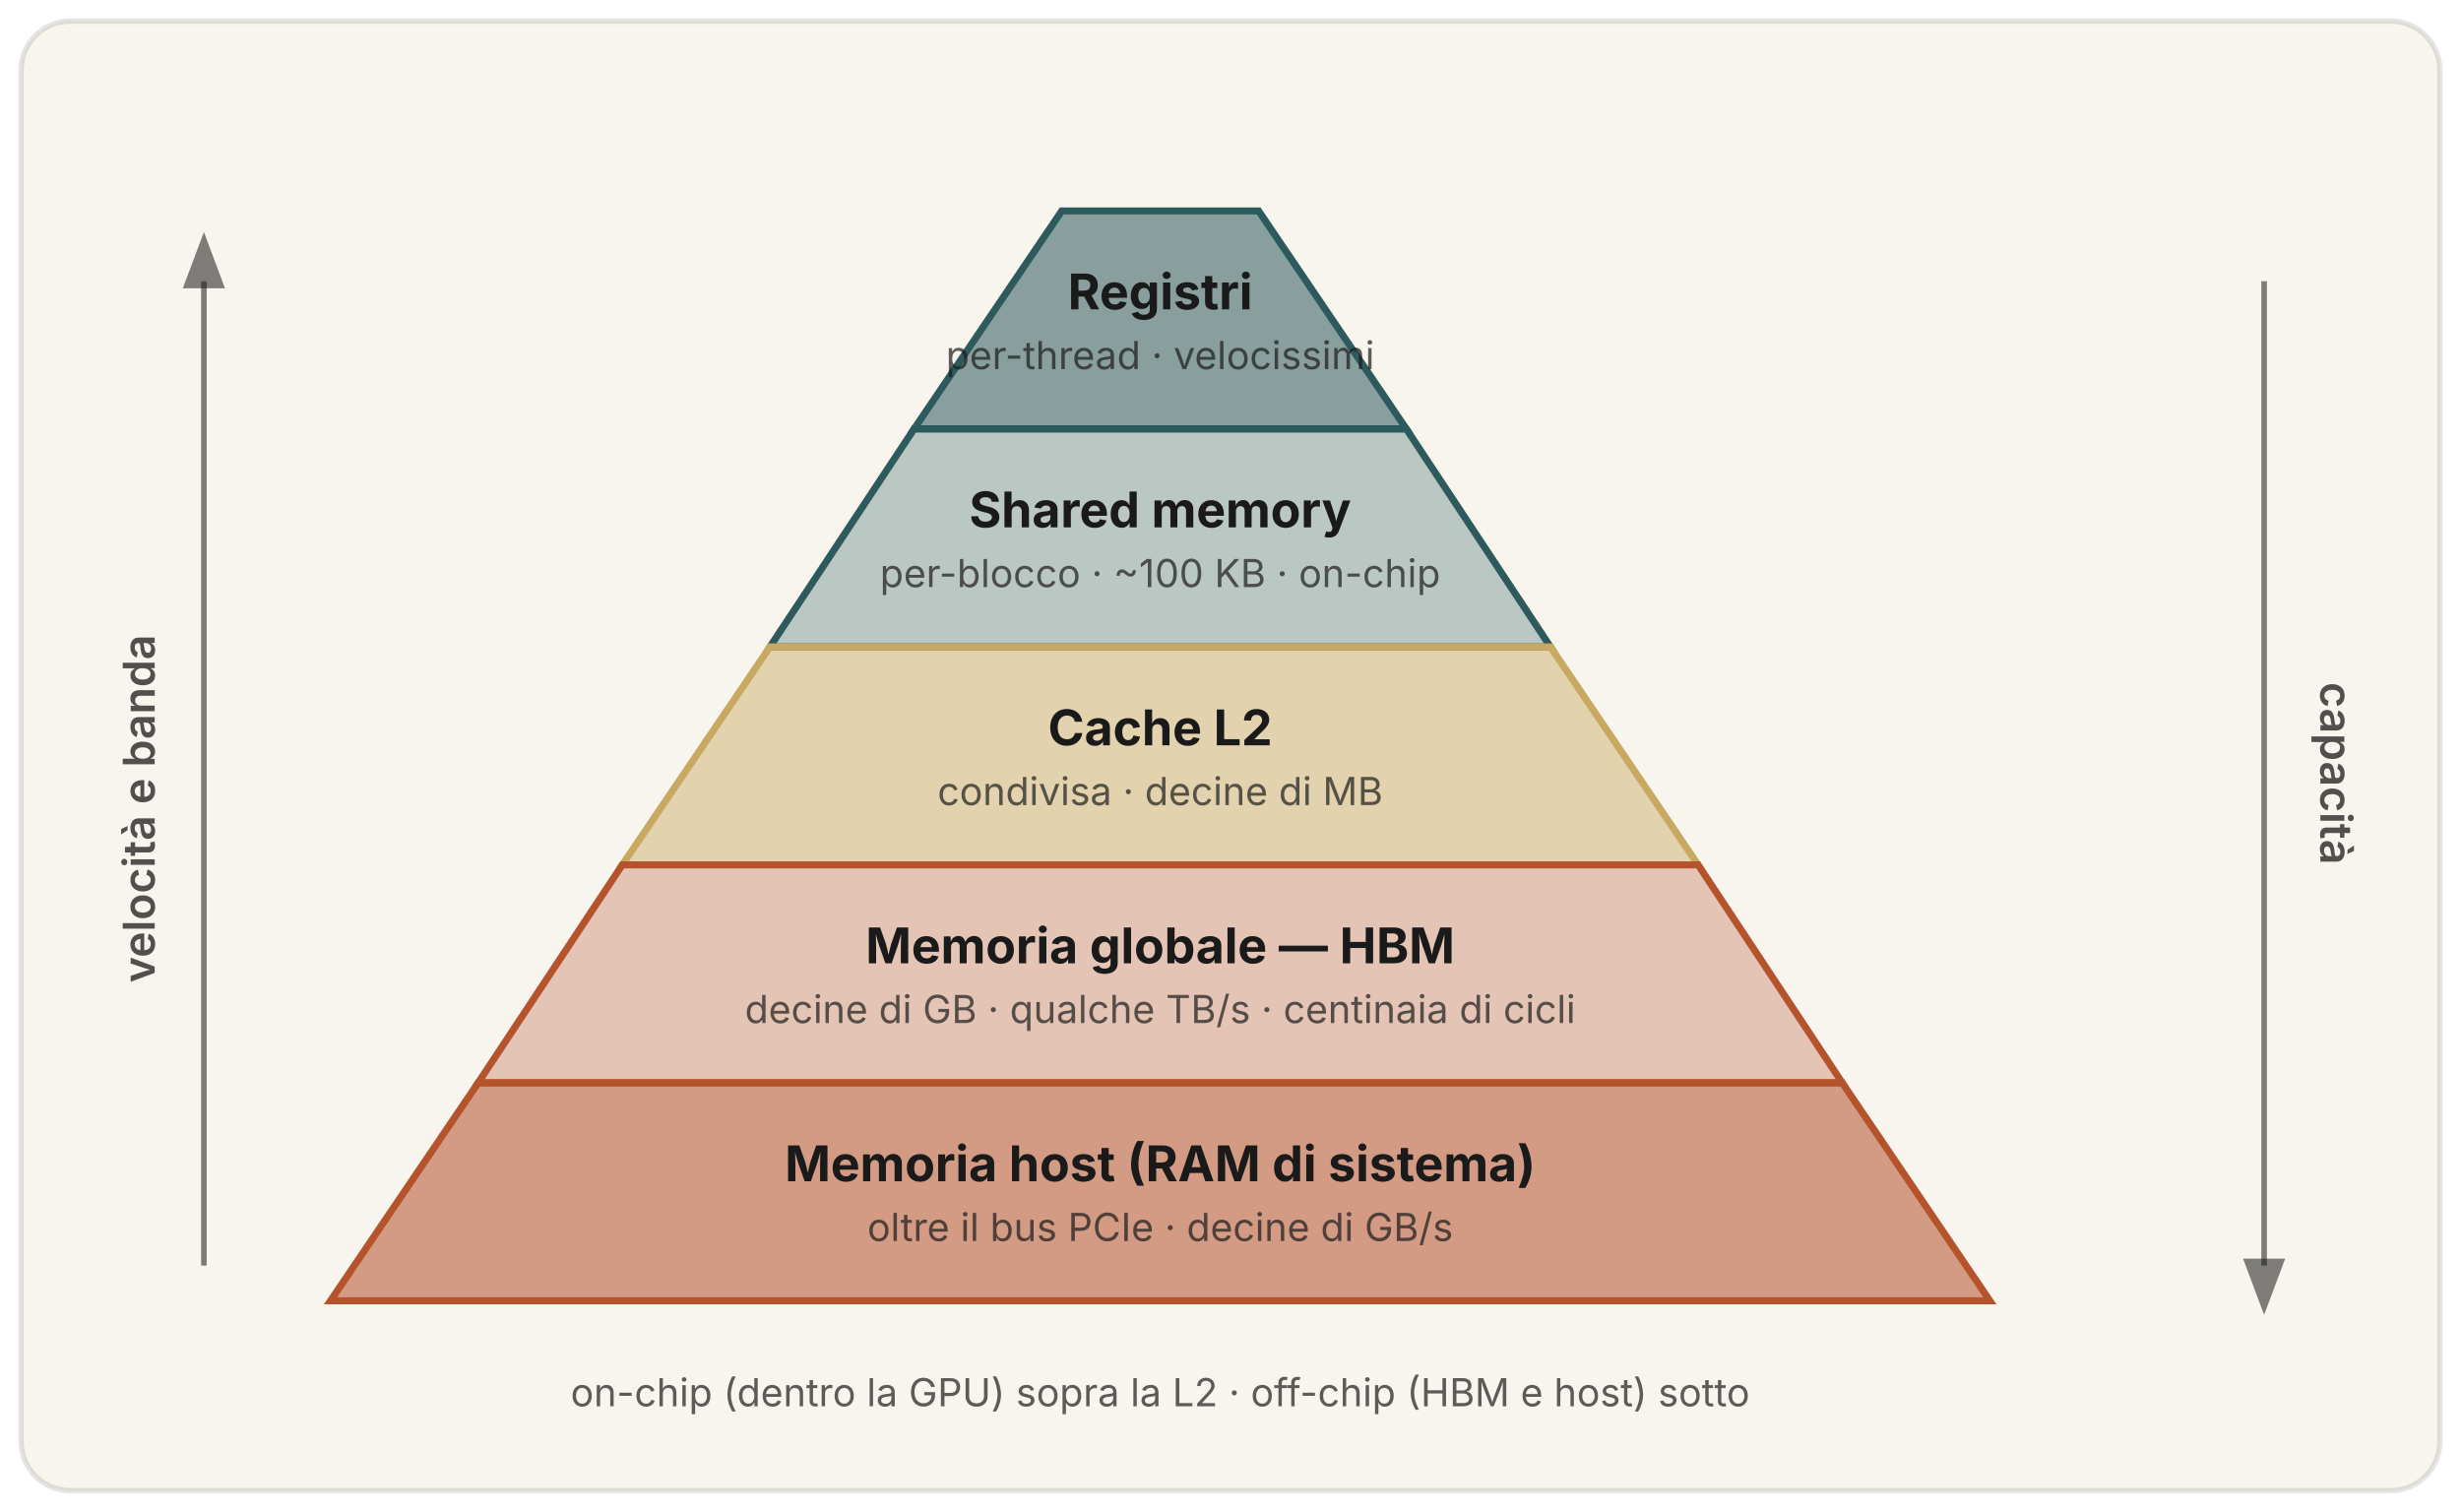
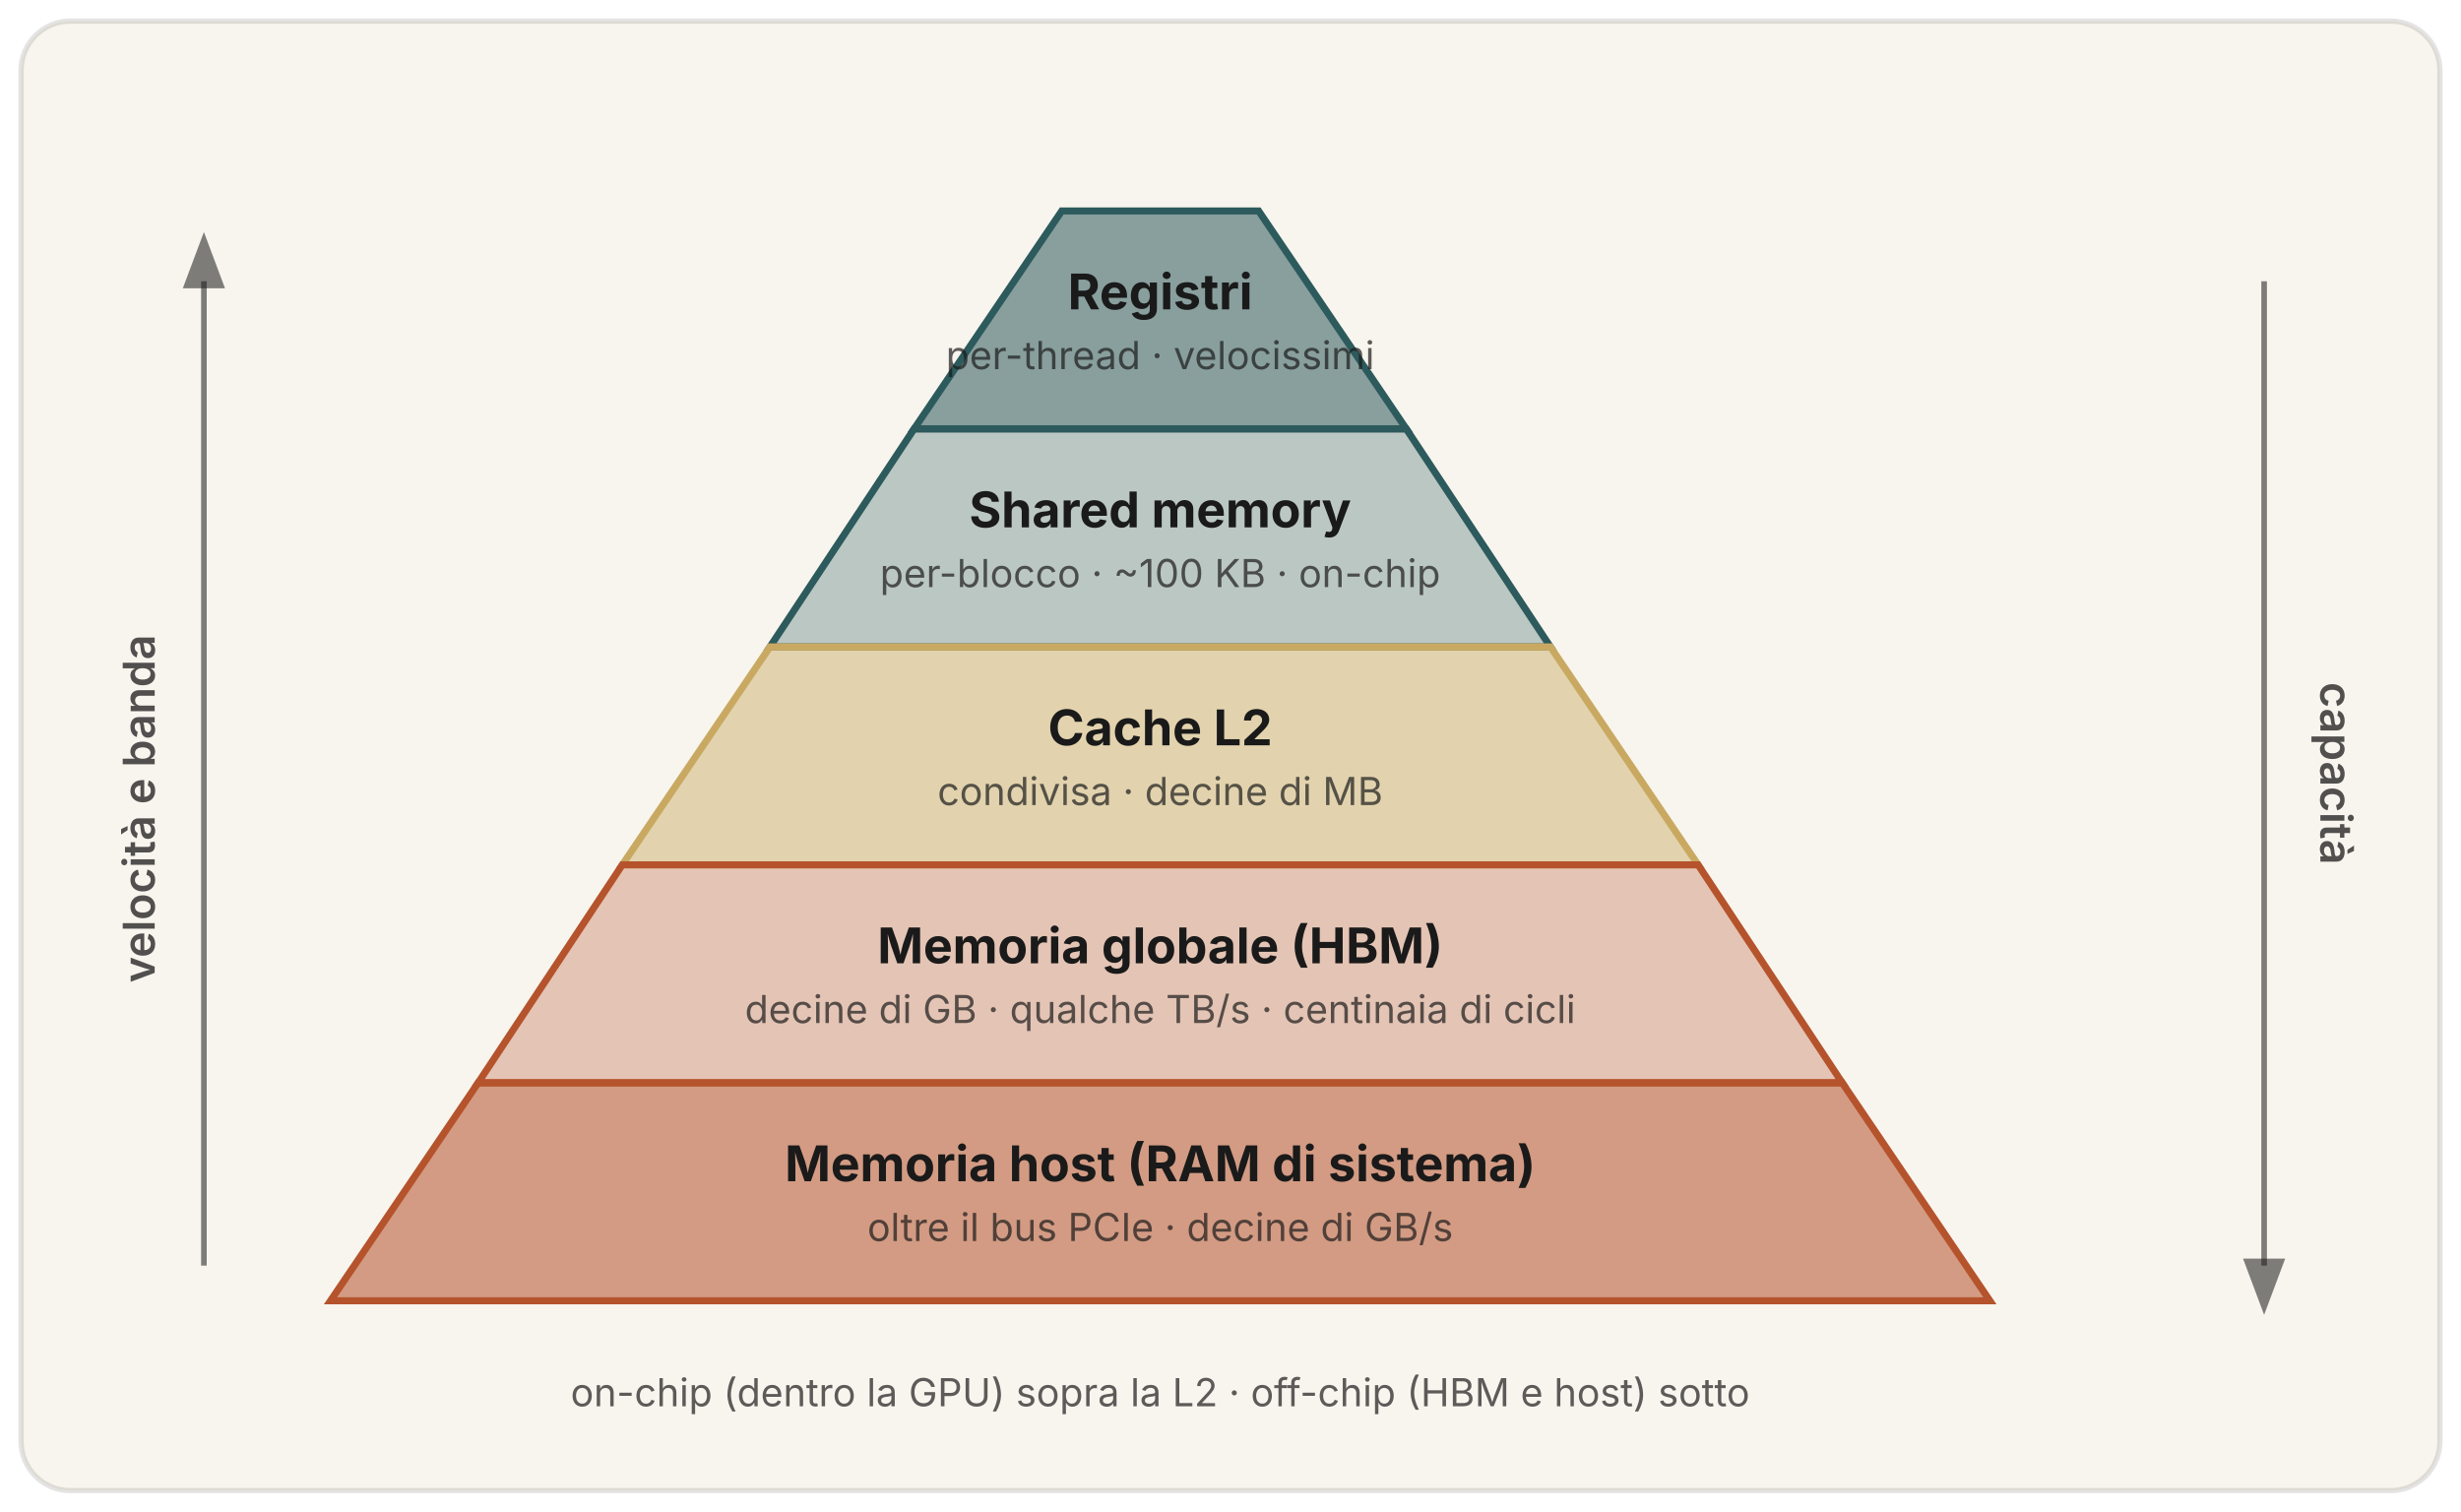
<svg xmlns="http://www.w3.org/2000/svg" viewBox="0 0 700 430" role="img" aria-label="Piramide della gerarchia di memoria di una GPU su cinque livelli. Dall'apice alla base: registri (per-thread, pochi kilobyte, immediati); shared memory (per-blocco, circa cento kilobyte, on-chip); cache L2 (condivisa, decine di megabyte); memoria globale HBM (decine di gigabyte, banda di qualche terabyte al secondo, latenza di centinaia di cicli); memoria host, la RAM di sistema, oltre il bus PCIe a decine di gigabyte al secondo. Una freccia a sinistra indica che salendo crescono velocita e banda; una freccia a destra indica che scendendo cresce la capacita.">
  <style>
    .band  { stroke-width:2; }
    .name  { font-family:Inter, system-ui, sans-serif; font-size:14px; font-weight:700; fill:#1A1A1A; }
    .det   { font-family:Inter, system-ui, sans-serif; font-size:11px; fill:#1A1A1A; opacity:0.7; }
    .side  { font-family:Inter, system-ui, sans-serif; font-size:12.5px; font-weight:600; fill:#1A1A1A; opacity:0.75; }
    .axis  { stroke:#1A1A1A; stroke-width:1.6; opacity:0.55; }
  </style>
  <rect x="6" y="6" width="688" height="418" rx="14" fill="#F8F5EE" stroke="#1A1A1A" stroke-opacity="0.12" stroke-width="1.5" />
  <polygon class="band" points="302,60 358,60 400,122 260,122" fill="#2D5A5C" fill-opacity="0.55" stroke="#2D5A5C" />
  <text class="name" x="330" y="88" text-anchor="middle">Registri</text>
  <text class="det" x="330" y="105" text-anchor="middle">per-thread · velocissimi</text>
  <polygon class="band" points="260,122 400,122 441,184 219,184" fill="#2D5A5C" fill-opacity="0.30" stroke="#2D5A5C" />
  <text class="name" x="330" y="150" text-anchor="middle">Shared memory</text>
  <text class="det" x="330" y="167" text-anchor="middle">per-blocco · ~100 KB · on-chip</text>
  <polygon class="band" points="219,184 441,184 483,246 177,246" fill="#C9A961" fill-opacity="0.45" stroke="#C9A961" />
  <text class="name" x="330" y="212" text-anchor="middle">Cache L2</text>
  <text class="det" x="330" y="229" text-anchor="middle">condivisa · decine di MB</text>
  <polygon class="band" points="177,246 483,246 524,308 136,308" fill="#B5532C" fill-opacity="0.30" stroke="#B5532C" />
-   <text class="name" x="330" y="274" text-anchor="middle">Memoria globale — HBM</text>
+   <text class="name" x="330" y="274" text-anchor="middle">Memoria globale (HBM)</text>
  <text class="det" x="330" y="291" text-anchor="middle">decine di GB · qualche TB/s · centinaia di cicli</text>
  <polygon class="band" points="136,308 524,308 566,370 94,370" fill="#B5532C" fill-opacity="0.55" stroke="#B5532C" />
  <text class="name" x="330" y="336" text-anchor="middle">Memoria host (RAM di sistema)</text>
  <text class="det" x="330" y="353" text-anchor="middle">oltre il bus PCIe · decine di GB/s</text>
  <line class="axis" x1="58" y1="360" x2="58" y2="80" />
  <polygon points="58,66 52,82 64,82" fill="#1A1A1A" fill-opacity="0.55" />
  <text class="side" x="44" y="230" text-anchor="middle" transform="rotate(-90 44 230)">velocità e banda</text>
  <line class="axis" x1="644" y1="80" x2="644" y2="360" />
  <polygon points="644,374 638,358 650,358" fill="#1A1A1A" fill-opacity="0.55" />
  <text class="side" x="660" y="220" text-anchor="middle" transform="rotate(90 660 220)">capacità</text>
  <text class="det" x="330" y="400" text-anchor="middle">on-chip (dentro la GPU) sopra la L2 · off-chip (HBM e host) sotto</text>
</svg>
